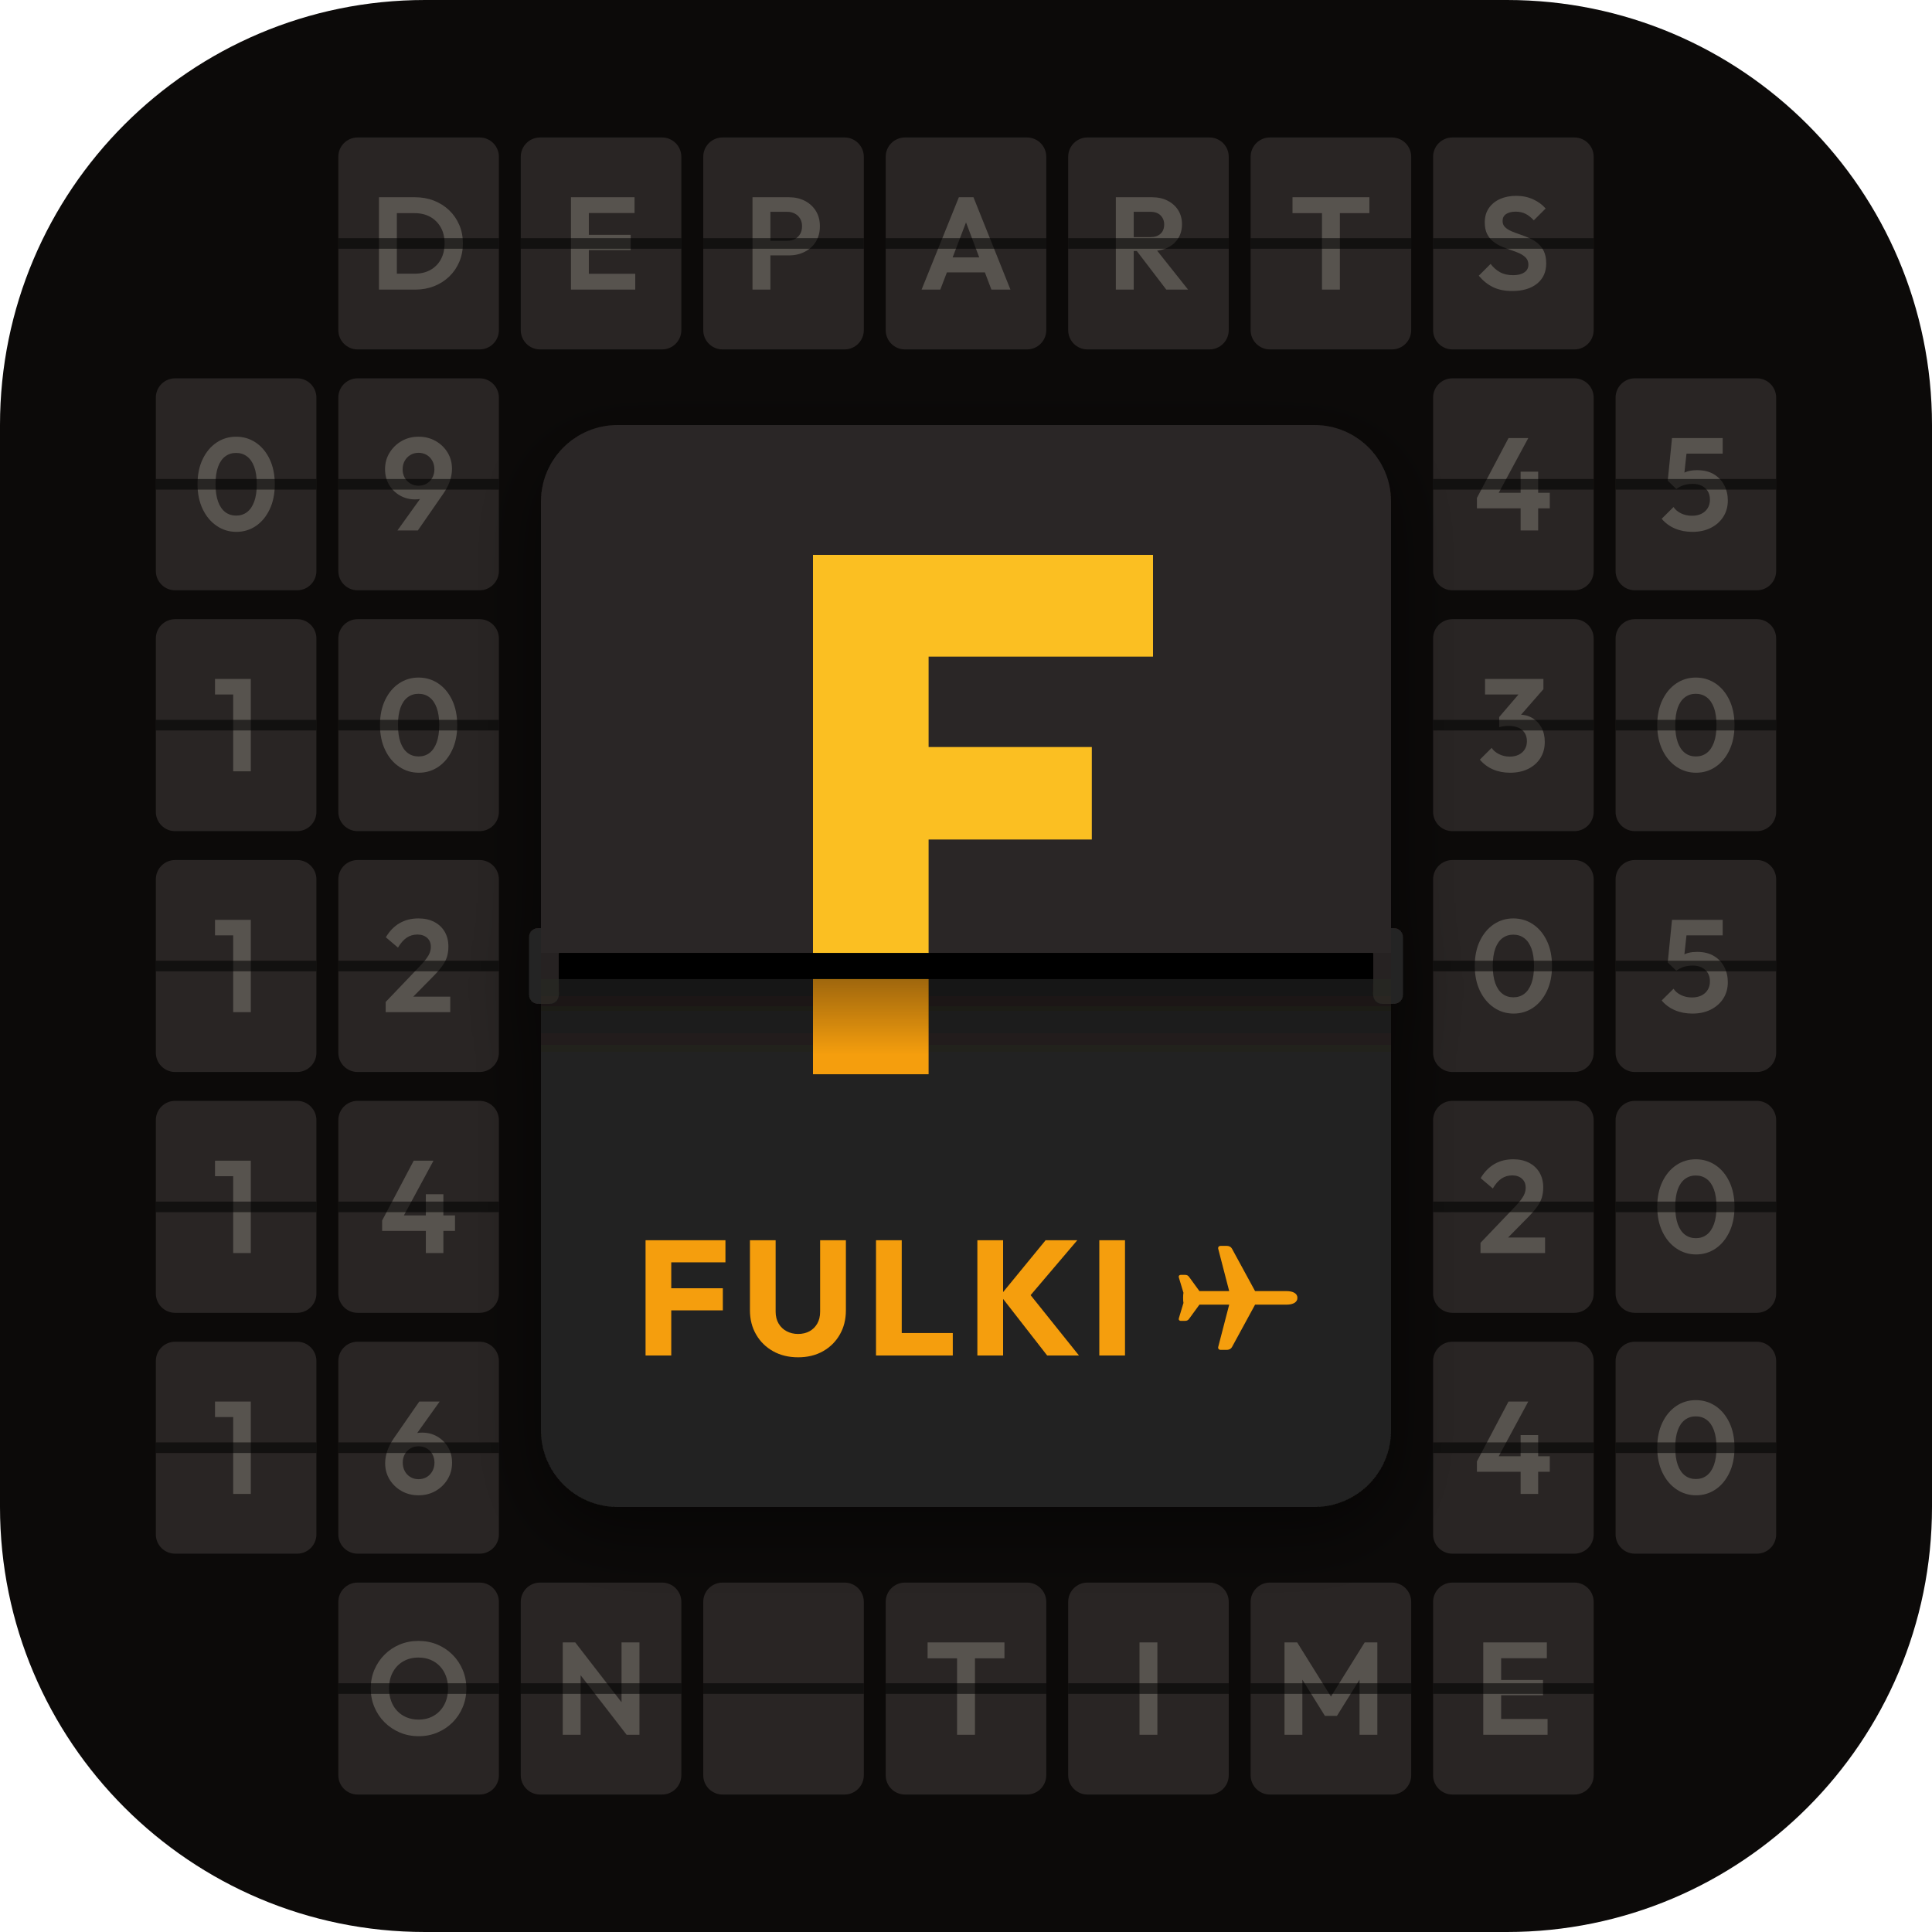
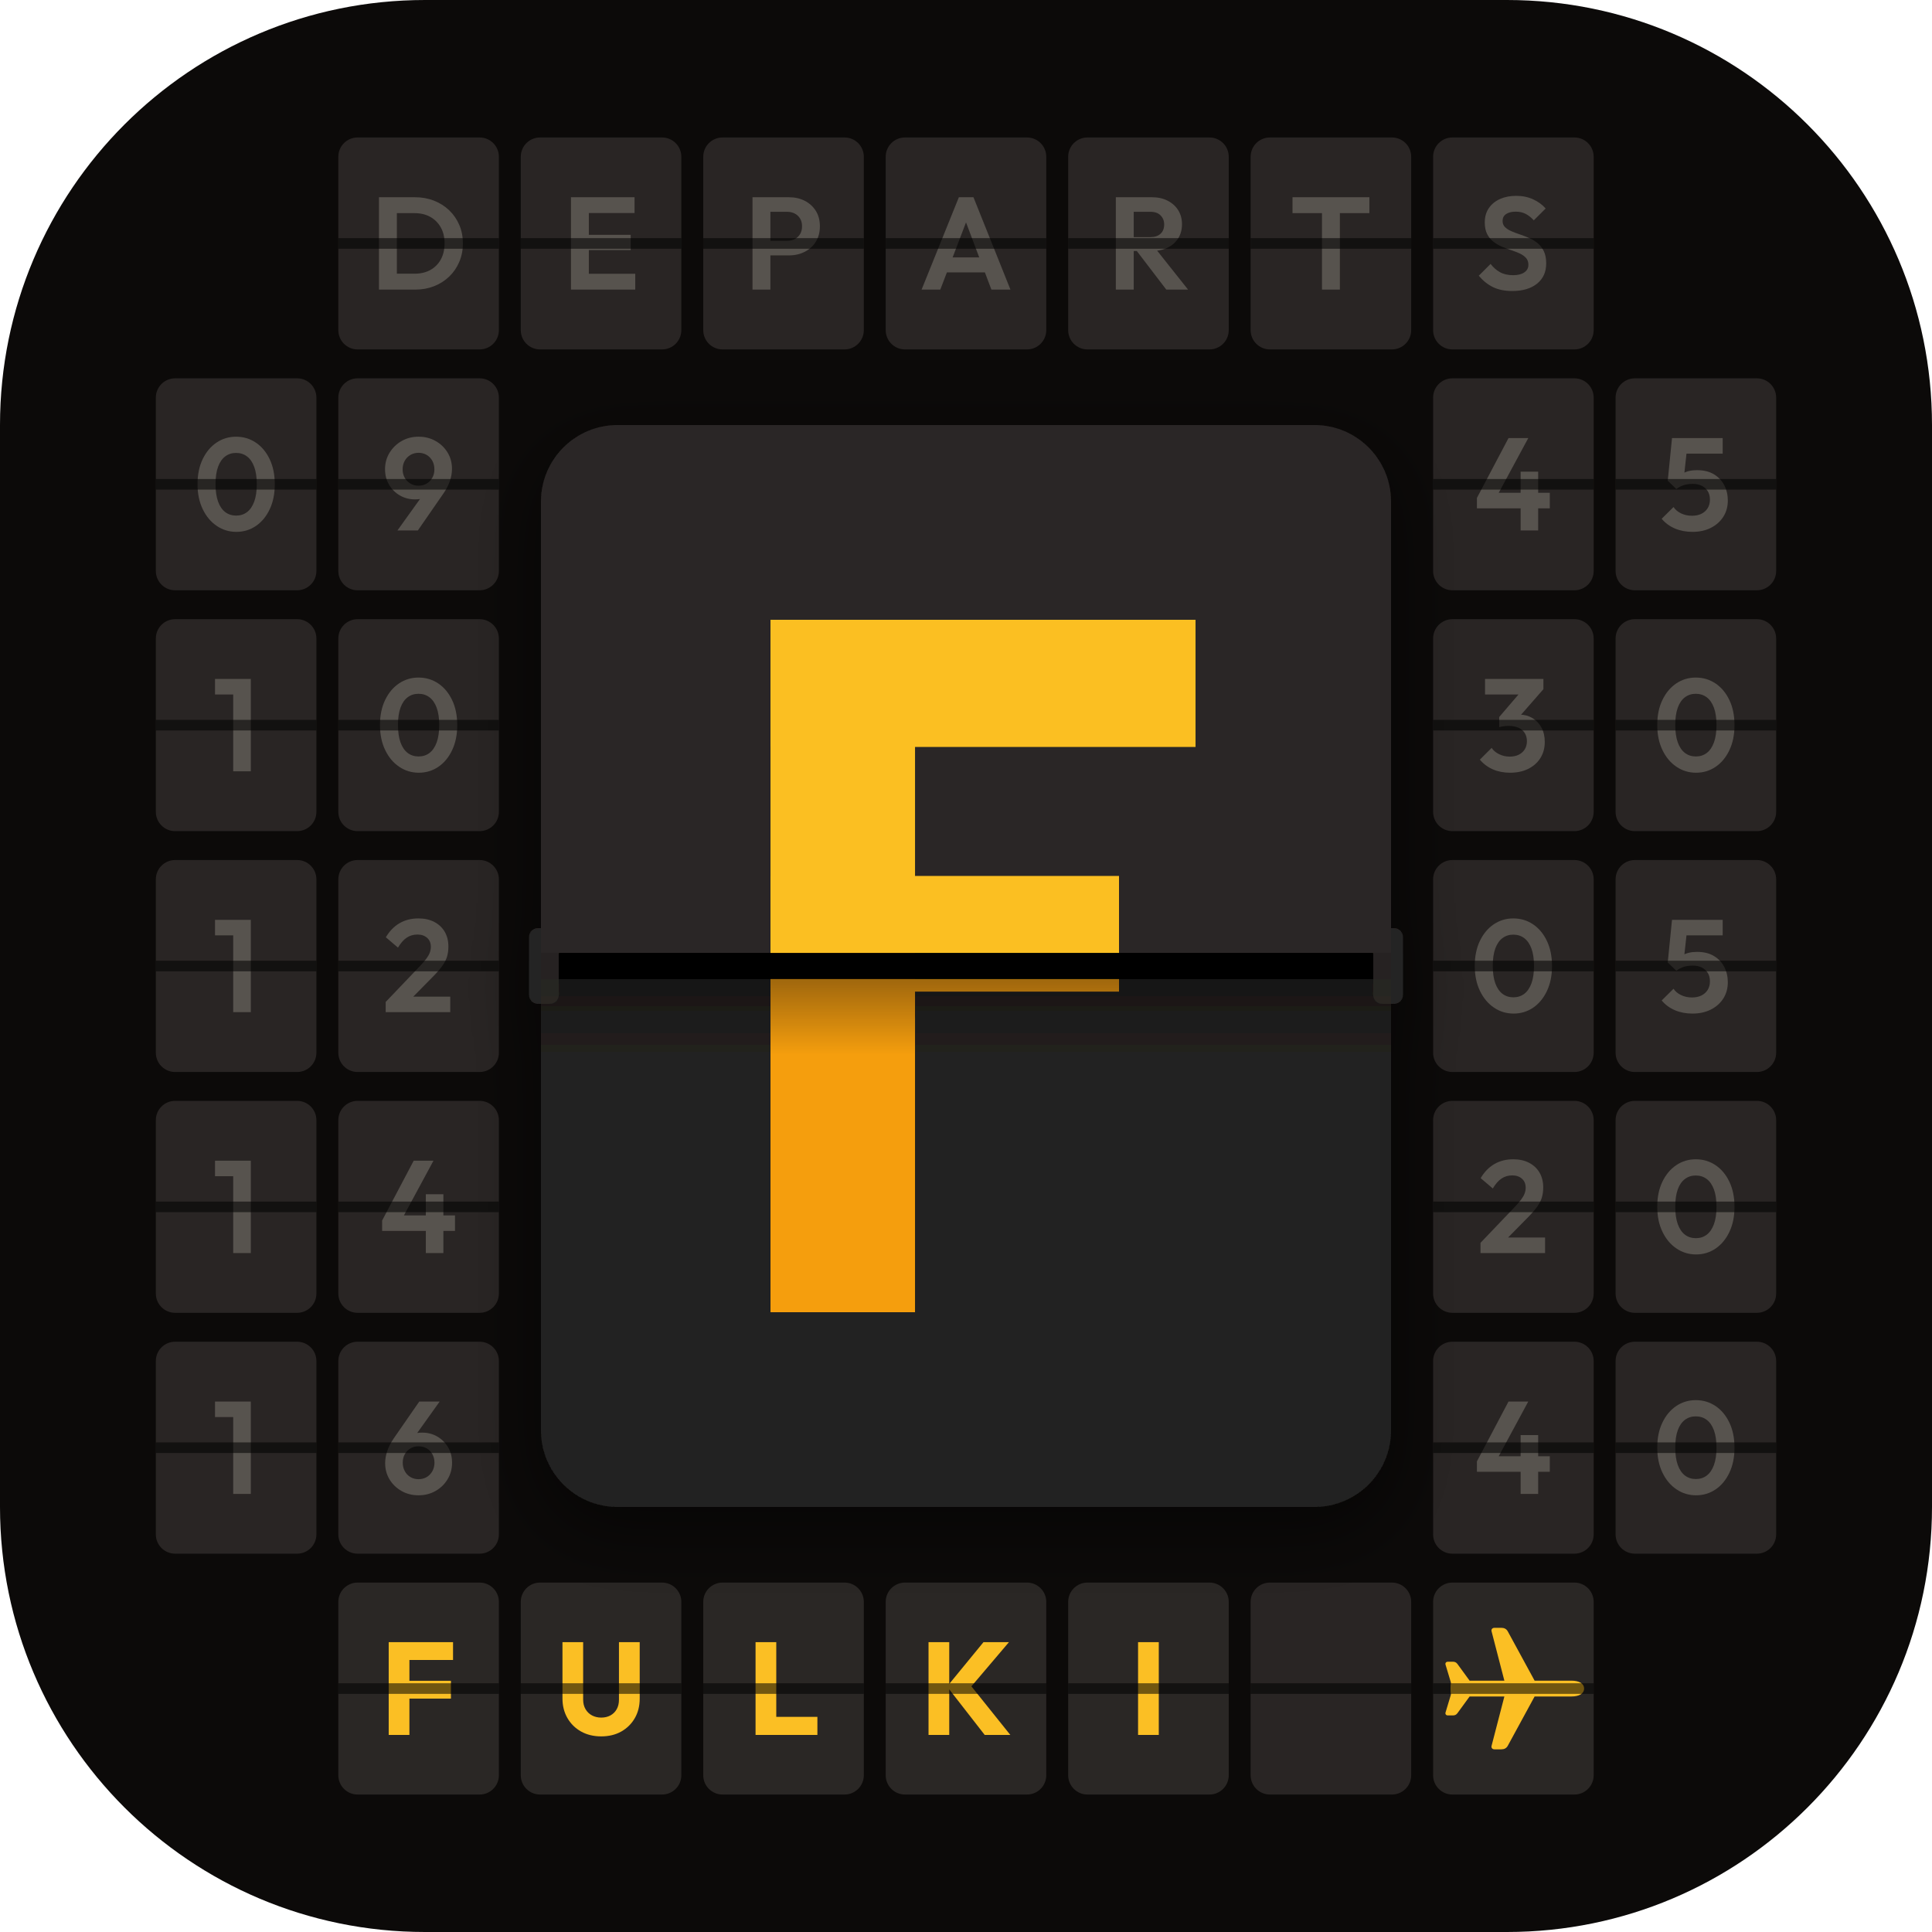
<svg xmlns="http://www.w3.org/2000/svg" viewBox="0 0 512 512" width="512" height="512" role="img" aria-label="Fulki Travel &amp; Tours">
  <defs>
    <clipPath id="tilebblackamber">
      <rect width="512" height="512" rx="112.64" />
    </clipPath>
    <clipPath id="fcbblackambert">
      <rect x="143.36" y="112.64" width="225.28" height="139.92" />
    </clipPath>
    <clipPath id="fcbblackamberb">
      <rect x="143.36" y="259.44" width="225.28" height="139.92" />
    </clipPath>
    <linearGradient id="fcbblackambers" x1="0" y1="0" x2="0" y2="1">
      <stop offset="0" stop-color="#000" stop-opacity="0.35" />
      <stop offset="1" stop-color="#000" stop-opacity="0" />
    </linearGradient>
    <filter id="shbblackamber" x="-20%" y="-20%" width="140%" height="140%">
      <feDropShadow dx="0" dy="6.14" stdDeviation="9.22" flood-color="#000" flood-opacity="0.5" />
    </filter>
  </defs>
  <g clip-path="url(#tilebblackamber)">
    <rect width="512" height="512" fill="#0C0A09" />
    <rect x="89.66" y="36.43" width="42.55" height="56.17" rx="5.11" fill="#292524" />
    <path fill="#57534E" transform="translate(97.93 76.75)" d="M5.73 0V-4.22H11.98Q14.35 -4.22 16.13 -5.21Q17.91 -6.2 18.9 -8.01Q19.89 -9.83 19.89 -12.28Q19.89 -14.7 18.88 -16.49Q17.87 -18.28 16.1 -19.27Q14.32 -20.26 11.98 -20.26H5.64V-24.48H12.06Q14.77 -24.48 17.09 -23.57Q19.4 -22.66 21.12 -21.01Q22.84 -19.36 23.79 -17.13Q24.74 -14.91 24.74 -12.24Q24.74 -9.6 23.79 -7.36Q22.84 -5.12 21.13 -3.47Q19.42 -1.82 17.12 -0.91Q14.81 0 12.13 0ZM2.5 0V-24.48H7.24V0Z" />
    <rect x="89.66" y="63.11" width="42.55" height="2.81" fill="#000" opacity="0.55" />
    <rect x="138.01" y="36.43" width="42.55" height="56.17" rx="5.11" fill="#292524" />
    <path fill="#57534E" transform="translate(148.81 76.75)" d="M2.5 0V-24.48H7.24V0ZM5.97 0V-4.19H19.54V0ZM5.97 -10.47V-14.52H18.33V-10.47ZM5.97 -20.29V-24.48H19.35V-20.29Z" />
    <rect x="138.01" y="63.11" width="42.55" height="2.81" fill="#000" opacity="0.55" />
    <rect x="186.37" y="36.43" width="42.55" height="56.17" rx="5.11" fill="#292524" />
    <path fill="#57534E" transform="translate(196.92 76.75)" d="M5.97 -9.07V-12.94H11.67Q12.8 -12.94 13.69 -13.39Q14.58 -13.85 15.11 -14.71Q15.63 -15.57 15.63 -16.78Q15.63 -17.98 15.11 -18.84Q14.58 -19.7 13.69 -20.16Q12.8 -20.62 11.67 -20.62H5.97V-24.48H12.16Q14.49 -24.48 16.34 -23.54Q18.2 -22.59 19.28 -20.87Q20.36 -19.15 20.36 -16.78Q20.36 -14.43 19.28 -12.69Q18.2 -10.96 16.34 -10.02Q14.49 -9.07 12.16 -9.07ZM2.5 0V-24.48H7.24V0Z" />
    <rect x="186.37" y="63.11" width="42.55" height="2.81" fill="#000" opacity="0.55" />
    <rect x="234.72" y="36.43" width="42.55" height="56.17" rx="5.11" fill="#292524" />
    <path fill="#57534E" transform="translate(243.55 76.75)" d="M0.68 0 10.56 -24.48H14.43L24.23 0H19.18L11.6 -20.08H13.32L5.64 0ZM5.92 -4.57V-8.54H19.08V-4.57Z" />
    <rect x="234.72" y="63.11" width="42.55" height="2.81" fill="#000" opacity="0.55" />
    <rect x="283.08" y="36.43" width="42.55" height="56.17" rx="5.11" fill="#292524" />
    <path fill="#57534E" transform="translate(293.21 76.75)" d="M5.97 -10.23V-13.91H11.65Q13.39 -13.91 14.35 -14.81Q15.31 -15.7 15.31 -17.26Q15.31 -18.7 14.36 -19.66Q13.42 -20.62 11.68 -20.62H5.97V-24.48H12.08Q14.45 -24.48 16.25 -23.55Q18.04 -22.63 19.04 -21.02Q20.03 -19.42 20.03 -17.34Q20.03 -15.19 19.03 -13.6Q18.03 -12.01 16.22 -11.12Q14.41 -10.23 12 -10.23ZM2.5 0V-24.48H7.24V0ZM15.87 0 7.78 -10.59 12.15 -11.95 21.64 0Z" />
    <rect x="283.08" y="63.11" width="42.55" height="2.81" fill="#000" opacity="0.55" />
    <rect x="331.43" y="36.43" width="42.55" height="56.17" rx="5.11" fill="#292524" />
    <path fill="#57534E" transform="translate(341.76 76.75)" d="M8.58 0V-23.96H13.32V0ZM0.77 -20.26V-24.48H21.14V-20.26Z" />
    <rect x="331.43" y="63.11" width="42.55" height="2.81" fill="#000" opacity="0.55" />
    <rect x="379.79" y="36.43" width="42.55" height="56.17" rx="5.11" fill="#292524" />
    <path fill="#57534E" transform="translate(391.16 76.75)" d="M9.59 0.37Q6.63 0.37 4.53 -0.65Q2.43 -1.66 0.73 -3.68L3.86 -6.81Q4.95 -5.39 6.37 -4.61Q7.79 -3.82 9.84 -3.82Q11.71 -3.82 12.79 -4.56Q13.88 -5.29 13.88 -6.58Q13.88 -7.69 13.25 -8.39Q12.62 -9.09 11.6 -9.57Q10.57 -10.05 9.33 -10.45Q8.1 -10.86 6.86 -11.38Q5.63 -11.91 4.61 -12.7Q3.58 -13.49 2.95 -14.72Q2.32 -15.95 2.32 -17.82Q2.32 -20.04 3.41 -21.61Q4.49 -23.18 6.37 -24.02Q8.25 -24.85 10.63 -24.85Q13.13 -24.85 15.15 -23.92Q17.17 -22.99 18.45 -21.49L15.31 -18.36Q14.24 -19.53 13.11 -20.09Q11.97 -20.66 10.53 -20.66Q8.91 -20.66 7.97 -20.02Q7.04 -19.39 7.04 -18.22Q7.04 -17.2 7.67 -16.58Q8.3 -15.95 9.32 -15.5Q10.35 -15.05 11.59 -14.64Q12.82 -14.22 14.06 -13.68Q15.29 -13.15 16.32 -12.31Q17.34 -11.47 17.97 -10.18Q18.6 -8.88 18.6 -6.95Q18.6 -3.54 16.19 -1.59Q13.77 0.37 9.59 0.37Z" />
    <rect x="379.79" y="63.11" width="42.55" height="2.81" fill="#000" opacity="0.55" />
    <rect x="41.30" y="100.26" width="42.55" height="56.17" rx="5.11" fill="#292524" />
    <path fill="#57534E" transform="translate(51.09 140.58)" d="M11.55 0.37Q8.68 0.37 6.35 -1.21Q4.01 -2.78 2.64 -5.63Q1.26 -8.48 1.26 -12.28Q1.26 -16.08 2.62 -18.9Q3.98 -21.73 6.29 -23.29Q8.61 -24.85 11.47 -24.85Q14.37 -24.85 16.7 -23.29Q19.02 -21.73 20.37 -18.9Q21.73 -16.07 21.73 -12.23Q21.73 -8.43 20.37 -5.59Q19.02 -2.75 16.72 -1.19Q14.41 0.37 11.55 0.37ZM11.49 -3.94Q13.16 -3.94 14.38 -4.87Q15.6 -5.8 16.28 -7.65Q16.96 -9.5 16.96 -12.27Q16.96 -15.01 16.28 -16.86Q15.6 -18.7 14.37 -19.62Q13.14 -20.55 11.46 -20.55Q9.83 -20.55 8.6 -19.63Q7.37 -18.71 6.7 -16.88Q6.03 -15.04 6.03 -12.29Q6.03 -9.51 6.7 -7.66Q7.37 -5.81 8.6 -4.87Q9.83 -3.94 11.49 -3.94Z" />
    <rect x="41.30" y="126.94" width="42.55" height="2.81" fill="#000" opacity="0.55" />
    <rect x="89.66" y="100.26" width="42.55" height="56.17" rx="5.11" fill="#292524" />
    <path fill="#57534E" transform="translate(101.04 140.58)" d="M4.28 0 11.72 -10.37 13.44 -10.88Q13.03 -10.09 12.49 -9.49Q11.95 -8.89 11.11 -8.57Q10.26 -8.24 8.92 -8.24Q6.75 -8.24 4.95 -9.27Q3.15 -10.3 2.08 -12.11Q1 -13.91 1 -16.25Q1 -18.64 2.19 -20.59Q3.39 -22.55 5.39 -23.7Q7.4 -24.85 9.88 -24.85Q12.4 -24.85 14.4 -23.71Q16.4 -22.58 17.57 -20.66Q18.74 -18.74 18.74 -16.35Q18.74 -13.11 16.48 -9.81L9.69 0ZM9.88 -11.86Q11.09 -11.86 12.05 -12.43Q13 -13 13.54 -13.99Q14.08 -14.97 14.08 -16.19Q14.08 -17.46 13.54 -18.45Q13 -19.44 12.05 -20.01Q11.09 -20.58 9.88 -20.58Q8.67 -20.58 7.72 -20.01Q6.76 -19.44 6.21 -18.45Q5.66 -17.46 5.66 -16.19Q5.66 -14.95 6.21 -13.97Q6.76 -13 7.73 -12.43Q8.7 -11.86 9.88 -11.86Z" />
    <rect x="89.66" y="126.94" width="42.55" height="2.81" fill="#000" opacity="0.55" />
    <rect x="379.79" y="100.26" width="42.55" height="56.17" rx="5.11" fill="#292524" />
    <path fill="#57534E" transform="translate(390.55 140.58)" d="M0.85 -8.62 9.22 -24.48H14.46L5.89 -8.62ZM0.85 -5.86V-8.62L2.6 -9.98H20.16V-5.86ZM12.43 0V-15.58H17.08V0Z" />
    <rect x="379.79" y="126.94" width="42.55" height="2.81" fill="#000" opacity="0.55" />
    <rect x="428.15" y="100.26" width="42.55" height="56.17" rx="5.11" fill="#292524" />
    <path fill="#57534E" transform="translate(439.79 140.58)" d="M8.72 0.37Q6.17 0.37 4.08 -0.52Q1.99 -1.41 0.57 -3.1L3.71 -6.21Q4.41 -5.16 5.71 -4.53Q7.02 -3.9 8.59 -3.9Q10.02 -3.9 11.08 -4.41Q12.15 -4.93 12.75 -5.89Q13.36 -6.85 13.36 -8.16Q13.36 -9.52 12.76 -10.45Q12.16 -11.38 11.14 -11.87Q10.12 -12.35 8.87 -12.35Q7.55 -12.35 6.48 -12.03Q5.42 -11.71 4.46 -10.98L4.73 -13.97Q5.41 -14.65 6.14 -15.09Q6.87 -15.53 7.79 -15.75Q8.72 -15.98 9.97 -15.98Q12.62 -15.98 14.43 -14.88Q16.24 -13.78 17.17 -11.96Q18.1 -10.14 18.1 -7.94Q18.1 -5.53 16.92 -3.65Q15.73 -1.78 13.63 -0.71Q11.52 0.37 8.72 0.37ZM4.46 -10.98 2.18 -13.18 3.31 -24.48H7.6L6.34 -13.01ZM4.02 -20.36 3.31 -24.48H16.74V-20.36Z" />
    <rect x="428.15" y="126.94" width="42.55" height="2.81" fill="#000" opacity="0.55" />
    <rect x="41.30" y="164.09" width="42.55" height="56.17" rx="5.11" fill="#292524" />
    <path fill="#57534E" transform="translate(56.19 204.41)" d="M5.61 0V-24.48H10.28V0ZM0.79 -20.36V-24.48H9.93V-20.36Z" />
    <rect x="41.30" y="190.77" width="42.55" height="2.81" fill="#000" opacity="0.55" />
    <rect x="89.66" y="164.09" width="42.55" height="56.17" rx="5.11" fill="#292524" />
    <path fill="#57534E" transform="translate(99.44 204.41)" d="M11.55 0.37Q8.68 0.37 6.35 -1.21Q4.01 -2.78 2.64 -5.63Q1.26 -8.48 1.26 -12.28Q1.26 -16.08 2.62 -18.9Q3.98 -21.73 6.29 -23.29Q8.61 -24.85 11.47 -24.85Q14.37 -24.85 16.7 -23.29Q19.02 -21.73 20.37 -18.9Q21.73 -16.07 21.73 -12.23Q21.73 -8.43 20.37 -5.59Q19.02 -2.75 16.72 -1.19Q14.41 0.37 11.55 0.37ZM11.49 -3.94Q13.16 -3.94 14.38 -4.87Q15.6 -5.8 16.28 -7.65Q16.96 -9.5 16.96 -12.27Q16.96 -15.01 16.28 -16.86Q15.6 -18.7 14.37 -19.62Q13.14 -20.55 11.46 -20.55Q9.83 -20.55 8.6 -19.63Q7.37 -18.71 6.7 -16.88Q6.03 -15.04 6.03 -12.29Q6.03 -9.51 6.7 -7.66Q7.37 -5.81 8.6 -4.87Q9.83 -3.94 11.49 -3.94Z" />
    <rect x="89.66" y="190.77" width="42.55" height="2.81" fill="#000" opacity="0.55" />
    <rect x="379.79" y="164.09" width="42.55" height="56.17" rx="5.11" fill="#292524" />
    <path fill="#57534E" transform="translate(391.49 204.41)" d="M8.68 0.37Q6.19 0.37 4.14 -0.52Q2.1 -1.41 0.69 -3.1L3.81 -6.21Q4.51 -5.16 5.81 -4.53Q7.1 -3.9 8.6 -3.9Q9.99 -3.9 11 -4.41Q12.01 -4.91 12.59 -5.83Q13.16 -6.76 13.16 -7.98Q13.16 -9.26 12.58 -10.16Q12.01 -11.06 10.93 -11.55Q9.86 -12.04 8.34 -12.04Q7.7 -12.04 7 -11.95Q6.31 -11.87 5.82 -11.69L7.91 -14.36Q8.76 -14.64 9.61 -14.83Q10.46 -15.02 11.22 -15.02Q13.1 -15.02 14.61 -14.12Q16.12 -13.22 17.01 -11.61Q17.89 -9.99 17.89 -7.78Q17.89 -5.37 16.74 -3.53Q15.58 -1.69 13.52 -0.66Q11.45 0.37 8.68 0.37ZM5.82 -11.69V-14.4L12.07 -21.7L17.53 -21.77L11.02 -14.33ZM2.06 -20.36V-24.48H17.53V-21.77L13.66 -20.36Z" />
    <rect x="379.79" y="190.77" width="42.55" height="2.81" fill="#000" opacity="0.55" />
    <rect x="428.15" y="164.09" width="42.55" height="56.17" rx="5.11" fill="#292524" />
    <path fill="#57534E" transform="translate(437.93 204.41)" d="M11.55 0.37Q8.68 0.37 6.35 -1.21Q4.01 -2.78 2.64 -5.63Q1.26 -8.48 1.26 -12.28Q1.26 -16.08 2.62 -18.9Q3.98 -21.73 6.29 -23.29Q8.61 -24.85 11.47 -24.85Q14.37 -24.85 16.7 -23.29Q19.02 -21.73 20.37 -18.9Q21.73 -16.07 21.73 -12.23Q21.73 -8.43 20.37 -5.59Q19.02 -2.75 16.72 -1.19Q14.41 0.37 11.55 0.37ZM11.49 -3.94Q13.16 -3.94 14.38 -4.87Q15.6 -5.8 16.28 -7.65Q16.96 -9.5 16.96 -12.27Q16.96 -15.01 16.28 -16.86Q15.6 -18.7 14.37 -19.62Q13.14 -20.55 11.46 -20.55Q9.83 -20.55 8.6 -19.63Q7.37 -18.71 6.7 -16.88Q6.03 -15.04 6.03 -12.29Q6.03 -9.51 6.7 -7.66Q7.37 -5.81 8.6 -4.87Q9.83 -3.94 11.49 -3.94Z" />
    <rect x="428.15" y="190.77" width="42.55" height="2.81" fill="#000" opacity="0.55" />
    <rect x="41.30" y="227.92" width="42.55" height="56.17" rx="5.11" fill="#292524" />
    <path fill="#57534E" transform="translate(56.19 268.24)" d="M5.61 0V-24.48H10.28V0ZM0.79 -20.36V-24.48H9.93V-20.36Z" />
    <rect x="41.30" y="254.60" width="42.55" height="2.81" fill="#000" opacity="0.55" />
    <rect x="89.66" y="227.92" width="42.55" height="56.17" rx="5.11" fill="#292524" />
    <path fill="#57534E" transform="translate(101.30 268.24)" d="M0.91 -2.71 10.12 -12.35Q11.1 -13.39 11.71 -14.22Q12.33 -15.05 12.6 -15.79Q12.88 -16.53 12.88 -17.31Q12.88 -18.84 11.88 -19.71Q10.89 -20.58 9.33 -20.58Q7.73 -20.58 6.49 -19.75Q5.24 -18.92 4.17 -17.11L0.95 -19.85Q2.4 -22.31 4.58 -23.58Q6.75 -24.85 9.59 -24.85Q11.99 -24.85 13.78 -23.92Q15.57 -22.99 16.55 -21.32Q17.53 -19.64 17.53 -17.41Q17.53 -15.91 17.16 -14.69Q16.79 -13.48 15.92 -12.28Q15.06 -11.07 13.58 -9.56L6.85 -2.73ZM0.91 0V-2.71L4.94 -4.12H18.02V0Z" />
    <rect x="89.66" y="254.60" width="42.55" height="2.81" fill="#000" opacity="0.55" />
    <rect x="379.79" y="227.92" width="42.55" height="56.17" rx="5.11" fill="#292524" />
    <path fill="#57534E" transform="translate(389.57 268.24)" d="M11.55 0.37Q8.68 0.37 6.35 -1.21Q4.01 -2.78 2.64 -5.63Q1.26 -8.48 1.26 -12.28Q1.26 -16.08 2.62 -18.9Q3.98 -21.73 6.29 -23.29Q8.61 -24.85 11.47 -24.85Q14.37 -24.85 16.7 -23.29Q19.02 -21.73 20.37 -18.9Q21.73 -16.07 21.73 -12.23Q21.73 -8.43 20.37 -5.59Q19.02 -2.75 16.72 -1.19Q14.41 0.37 11.55 0.37ZM11.49 -3.94Q13.16 -3.94 14.38 -4.87Q15.6 -5.8 16.28 -7.65Q16.96 -9.5 16.96 -12.27Q16.96 -15.01 16.28 -16.86Q15.6 -18.7 14.37 -19.62Q13.14 -20.55 11.46 -20.55Q9.83 -20.55 8.6 -19.63Q7.37 -18.71 6.7 -16.88Q6.03 -15.04 6.03 -12.29Q6.03 -9.51 6.7 -7.66Q7.37 -5.81 8.6 -4.87Q9.83 -3.94 11.49 -3.94Z" />
    <rect x="379.79" y="254.60" width="42.55" height="2.81" fill="#000" opacity="0.55" />
    <rect x="428.15" y="227.92" width="42.55" height="56.17" rx="5.11" fill="#292524" />
    <path fill="#57534E" transform="translate(439.79 268.24)" d="M8.72 0.37Q6.17 0.37 4.08 -0.52Q1.99 -1.41 0.57 -3.1L3.71 -6.21Q4.41 -5.16 5.71 -4.53Q7.02 -3.9 8.59 -3.9Q10.02 -3.9 11.08 -4.41Q12.15 -4.93 12.75 -5.89Q13.36 -6.85 13.36 -8.16Q13.36 -9.52 12.76 -10.45Q12.16 -11.38 11.14 -11.87Q10.12 -12.35 8.87 -12.35Q7.55 -12.35 6.48 -12.03Q5.42 -11.71 4.46 -10.98L4.73 -13.97Q5.41 -14.65 6.14 -15.09Q6.87 -15.53 7.79 -15.75Q8.72 -15.98 9.97 -15.98Q12.62 -15.98 14.43 -14.88Q16.24 -13.78 17.17 -11.96Q18.1 -10.14 18.1 -7.94Q18.1 -5.53 16.92 -3.65Q15.73 -1.78 13.63 -0.71Q11.52 0.37 8.72 0.37ZM4.46 -10.98 2.18 -13.18 3.31 -24.48H7.6L6.34 -13.01ZM4.02 -20.36 3.31 -24.48H16.74V-20.36Z" />
    <rect x="428.15" y="254.60" width="42.55" height="2.81" fill="#000" opacity="0.55" />
    <rect x="41.30" y="291.74" width="42.55" height="56.17" rx="5.11" fill="#292524" />
    <path fill="#57534E" transform="translate(56.19 332.07)" d="M5.61 0V-24.48H10.28V0ZM0.79 -20.36V-24.48H9.93V-20.36Z" />
    <rect x="41.30" y="318.43" width="42.55" height="2.81" fill="#000" opacity="0.55" />
    <rect x="89.66" y="291.74" width="42.55" height="56.17" rx="5.11" fill="#292524" />
    <path fill="#57534E" transform="translate(100.42 332.07)" d="M0.85 -8.62 9.22 -24.48H14.46L5.89 -8.62ZM0.85 -5.86V-8.62L2.6 -9.98H20.16V-5.86ZM12.43 0V-15.58H17.08V0Z" />
    <rect x="89.66" y="318.43" width="42.55" height="2.81" fill="#000" opacity="0.55" />
    <rect x="379.79" y="291.74" width="42.55" height="56.17" rx="5.11" fill="#292524" />
    <path fill="#57534E" transform="translate(391.44 332.07)" d="M0.91 -2.71 10.12 -12.35Q11.1 -13.39 11.71 -14.22Q12.33 -15.05 12.6 -15.79Q12.88 -16.53 12.88 -17.31Q12.88 -18.84 11.88 -19.71Q10.89 -20.58 9.33 -20.58Q7.73 -20.58 6.49 -19.75Q5.24 -18.92 4.17 -17.11L0.95 -19.85Q2.4 -22.31 4.58 -23.58Q6.75 -24.85 9.59 -24.85Q11.99 -24.85 13.78 -23.92Q15.57 -22.99 16.55 -21.32Q17.53 -19.64 17.53 -17.41Q17.53 -15.91 17.16 -14.69Q16.79 -13.48 15.92 -12.28Q15.06 -11.07 13.58 -9.56L6.85 -2.73ZM0.91 0V-2.71L4.94 -4.12H18.02V0Z" />
    <rect x="379.79" y="318.43" width="42.55" height="2.81" fill="#000" opacity="0.55" />
    <rect x="428.15" y="291.74" width="42.55" height="56.17" rx="5.11" fill="#292524" />
    <path fill="#57534E" transform="translate(437.93 332.07)" d="M11.55 0.37Q8.68 0.37 6.35 -1.21Q4.01 -2.78 2.64 -5.63Q1.26 -8.48 1.26 -12.28Q1.26 -16.08 2.62 -18.9Q3.98 -21.73 6.29 -23.29Q8.61 -24.85 11.47 -24.85Q14.37 -24.85 16.7 -23.29Q19.02 -21.73 20.37 -18.9Q21.73 -16.07 21.73 -12.23Q21.73 -8.43 20.37 -5.59Q19.02 -2.75 16.72 -1.19Q14.41 0.37 11.55 0.37ZM11.49 -3.94Q13.16 -3.94 14.38 -4.87Q15.6 -5.8 16.28 -7.65Q16.96 -9.5 16.96 -12.27Q16.96 -15.01 16.28 -16.86Q15.6 -18.7 14.37 -19.62Q13.14 -20.55 11.46 -20.55Q9.83 -20.55 8.6 -19.63Q7.37 -18.71 6.7 -16.88Q6.03 -15.04 6.03 -12.29Q6.03 -9.51 6.7 -7.66Q7.37 -5.81 8.6 -4.87Q9.83 -3.94 11.49 -3.94Z" />
    <rect x="428.15" y="318.43" width="42.55" height="2.81" fill="#000" opacity="0.55" />
    <rect x="41.30" y="355.57" width="42.55" height="56.17" rx="5.11" fill="#292524" />
    <path fill="#57534E" transform="translate(56.19 395.90)" d="M5.61 0V-24.48H10.28V0ZM0.79 -20.36V-24.48H9.93V-20.36Z" />
    <rect x="41.30" y="382.25" width="42.55" height="2.81" fill="#000" opacity="0.55" />
    <rect x="89.66" y="355.57" width="42.55" height="56.17" rx="5.11" fill="#292524" />
    <path fill="#57534E" transform="translate(101.04 395.90)" d="M9.88 0.37Q7.37 0.37 5.37 -0.77Q3.36 -1.91 2.19 -3.84Q1.03 -5.76 1.03 -8.13Q1.03 -11.37 3.28 -14.67L10.07 -24.48H15.48L8.07 -14.11L6.32 -13.6Q6.73 -14.42 7.27 -15.01Q7.81 -15.59 8.67 -15.92Q9.53 -16.24 10.85 -16.24Q13.05 -16.24 14.83 -15.21Q16.61 -14.18 17.69 -12.39Q18.76 -10.6 18.76 -8.24Q18.76 -5.84 17.58 -3.89Q16.4 -1.93 14.39 -0.78Q12.37 0.37 9.88 0.37ZM9.88 -3.9Q11.09 -3.9 12.05 -4.47Q13 -5.04 13.55 -6.04Q14.1 -7.04 14.1 -8.29Q14.1 -9.53 13.55 -10.52Q13 -11.51 12.05 -12.07Q11.09 -12.62 9.88 -12.62Q8.67 -12.62 7.72 -12.05Q6.76 -11.48 6.23 -10.51Q5.69 -9.53 5.69 -8.29Q5.69 -7.04 6.23 -6.04Q6.76 -5.04 7.72 -4.47Q8.67 -3.9 9.88 -3.9Z" />
    <rect x="89.66" y="382.25" width="42.55" height="2.81" fill="#000" opacity="0.55" />
    <rect x="379.79" y="355.57" width="42.55" height="56.17" rx="5.11" fill="#292524" />
    <path fill="#57534E" transform="translate(390.55 395.90)" d="M0.85 -8.62 9.22 -24.48H14.46L5.89 -8.62ZM0.85 -5.86V-8.62L2.6 -9.98H20.16V-5.86ZM12.43 0V-15.58H17.08V0Z" />
    <rect x="379.79" y="382.25" width="42.55" height="2.81" fill="#000" opacity="0.55" />
    <rect x="428.15" y="355.57" width="42.55" height="56.17" rx="5.11" fill="#292524" />
    <path fill="#57534E" transform="translate(437.93 395.90)" d="M11.55 0.37Q8.68 0.37 6.35 -1.21Q4.01 -2.78 2.64 -5.63Q1.26 -8.48 1.26 -12.28Q1.26 -16.08 2.62 -18.9Q3.98 -21.73 6.29 -23.29Q8.61 -24.85 11.47 -24.85Q14.37 -24.85 16.7 -23.29Q19.02 -21.73 20.37 -18.9Q21.73 -16.07 21.73 -12.23Q21.73 -8.43 20.37 -5.59Q19.02 -2.75 16.72 -1.19Q14.41 0.37 11.55 0.37ZM11.49 -3.94Q13.16 -3.94 14.38 -4.87Q15.6 -5.8 16.28 -7.65Q16.96 -9.5 16.96 -12.27Q16.96 -15.01 16.28 -16.86Q15.6 -18.7 14.37 -19.62Q13.14 -20.55 11.46 -20.55Q9.83 -20.55 8.6 -19.63Q7.37 -18.71 6.7 -16.88Q6.03 -15.04 6.03 -12.29Q6.03 -9.51 6.7 -7.66Q7.37 -5.81 8.6 -4.87Q9.83 -3.94 11.49 -3.94Z" />
    <rect x="428.15" y="382.25" width="42.55" height="2.81" fill="#000" opacity="0.55" />
-     <rect x="89.66" y="419.40" width="42.55" height="56.17" rx="5.11" fill="#292524" />
-     <path fill="#57534E" transform="translate(97.00 459.73)" d="M13.97 0.38Q11.28 0.38 8.97 -0.59Q6.66 -1.57 4.92 -3.3Q3.19 -5.02 2.22 -7.33Q1.25 -9.63 1.25 -12.28Q1.25 -14.93 2.21 -17.21Q3.18 -19.49 4.9 -21.22Q6.62 -22.95 8.92 -23.91Q11.21 -24.87 13.9 -24.87Q16.59 -24.87 18.89 -23.91Q21.19 -22.95 22.92 -21.22Q24.66 -19.49 25.62 -17.19Q26.59 -14.9 26.59 -12.24Q26.59 -9.59 25.62 -7.3Q24.66 -5 22.94 -3.28Q21.22 -1.56 18.92 -0.59Q16.63 0.38 13.97 0.38ZM13.9 -4.02Q16.25 -4.02 18 -5.07Q19.75 -6.11 20.74 -7.97Q21.73 -9.83 21.73 -12.28Q21.73 -14.1 21.17 -15.59Q20.6 -17.09 19.55 -18.19Q18.51 -19.28 17.08 -19.87Q15.65 -20.46 13.9 -20.46Q11.59 -20.46 9.83 -19.43Q8.08 -18.41 7.09 -16.56Q6.1 -14.72 6.1 -12.28Q6.1 -10.45 6.67 -8.92Q7.23 -7.39 8.27 -6.31Q9.3 -5.22 10.74 -4.62Q12.18 -4.02 13.9 -4.02Z" />
+     <rect x="89.66" y="419.40" width="42.55" height="56.17" rx="5.11" fill="#2A2725" />
+     <path fill="#FBBF24" transform="translate(100.66 459.78)" d="M2.35 0V-24.59H7.84V0ZM6.55 -9.63V-14.35H18.84V-9.63ZM6.55 -19.87V-24.59H19.4V-19.87Z" />
    <rect x="89.66" y="446.08" width="42.55" height="2.81" fill="#000" opacity="0.55" />
-     <rect x="138.01" y="419.40" width="42.55" height="56.17" rx="5.11" fill="#292524" />
-     <path fill="#57534E" transform="translate(146.63 459.73)" d="M2.5 0V-24.48H5.81L7.24 -19.73V0ZM19.43 0 4.89 -18.81 5.81 -24.48 20.35 -5.68ZM19.43 0 18.08 -4.59V-24.48H22.83V0Z" />
+     <rect x="138.01" y="419.40" width="42.55" height="56.17" rx="5.11" fill="#2A2725" />
+     <path fill="#FBBF24" transform="translate(147.07 459.78)" d="M12.26 0.38Q9.24 0.38 6.92 -0.91Q4.61 -2.21 3.3 -4.48Q1.99 -6.76 1.99 -9.66V-24.59H7.47V-9.37Q7.47 -7.89 8.11 -6.82Q8.74 -5.74 9.83 -5.17Q10.92 -4.6 12.26 -4.6Q13.63 -4.6 14.69 -5.17Q15.74 -5.74 16.35 -6.8Q16.96 -7.87 16.96 -9.33V-24.59H22.46V-9.63Q22.46 -6.72 21.17 -4.47Q19.87 -2.21 17.58 -0.91Q15.29 0.38 12.26 0.38Z" />
    <rect x="138.01" y="446.08" width="42.55" height="2.81" fill="#000" opacity="0.55" />
-     <rect x="186.37" y="419.40" width="42.55" height="56.17" rx="5.11" fill="#292524" />
+     <rect x="186.37" y="419.40" width="42.55" height="56.17" rx="5.11" fill="#2A2725" />
+     <path fill="#FBBF24" transform="translate(197.88 459.78)" d="M2.35 0V-24.59H7.84V0ZM6.56 0V-4.79H18.74V0Z" />
    <rect x="186.37" y="446.08" width="42.55" height="2.81" fill="#000" opacity="0.55" />
-     <rect x="234.72" y="419.40" width="42.55" height="56.17" rx="5.11" fill="#292524" />
-     <path fill="#57534E" transform="translate(245.05 459.73)" d="M8.58 0V-23.96H13.32V0ZM0.77 -20.26V-24.48H21.14V-20.26Z" />
+     <rect x="234.72" y="419.40" width="42.55" height="56.17" rx="5.11" fill="#2A2725" />
+     <path fill="#FBBF24" transform="translate(243.72 459.78)" d="M17.24 0 7.26 -12.82 16.91 -24.59H23.66L12.8 -11.81V-14.02L24.03 0ZM2.35 0V-24.59H7.84V0Z" />
    <rect x="234.72" y="446.08" width="42.55" height="2.81" fill="#000" opacity="0.55" />
-     <rect x="283.08" y="419.40" width="42.55" height="56.17" rx="5.11" fill="#292524" />
-     <path fill="#57534E" transform="translate(299.48 459.73)" d="M2.5 0V-24.48H7.24V0Z" />
+     <rect x="283.08" y="419.40" width="42.55" height="56.17" rx="5.11" fill="#2A2725" />
+     <path fill="#FBBF24" transform="translate(299.25 459.78)" d="M2.35 0V-24.59H7.84V0Z" />
    <rect x="283.08" y="446.08" width="42.55" height="2.81" fill="#000" opacity="0.55" />
    <rect x="331.43" y="419.40" width="42.55" height="56.17" rx="5.11" fill="#292524" />
-     <path fill="#57534E" transform="translate(337.91 459.73)" d="M2.5 0V-24.48H5.85L15.76 -8.59H13.85L23.75 -24.48H27.1V0H22.38V-16.35L23.31 -16.1L16.4 -5.01H13.2L6.3 -16.1L7.23 -16.35V0Z" />
    <rect x="331.43" y="446.08" width="42.55" height="2.81" fill="#000" opacity="0.55" />
-     <rect x="379.79" y="419.40" width="42.55" height="56.17" rx="5.11" fill="#292524" />
-     <path fill="#57534E" transform="translate(390.58 459.73)" d="M2.5 0V-24.48H7.24V0ZM5.97 0V-4.19H19.54V0ZM5.97 -10.47V-14.52H18.33V-10.47ZM5.97 -20.29V-24.48H19.35V-20.29Z" />
+     <rect x="379.79" y="419.40" width="42.55" height="56.17" rx="5.11" fill="#2A2725" />
+     <path transform="translate(401.07 447.49) rotate(0) scale(0.3745)" fill="#FBBF24" d="M50 0C50 -3.6 46.5 -5.6 41 -5.6H15L-4 -40.5C-5 -42.3 -6.6 -43 -8.6 -43H-13.4C-15 -43 -15.9 -41.8 -15.4 -40.3L-6.4 -5.6H-31L-39.6 -17.4C-40.4 -18.5 -41.4 -19 -42.8 -19H-46.4C-47.7 -19 -48.4 -18 -48 -16.8L-44.2 -4.2C-44.6 -2.8 -44.6 2.8 -44.2 4.2L-48 16.8C-48.4 18 -47.7 19 -46.4 19H-42.8C-41.4 19 -40.4 18.5 -39.6 17.4L-31 5.6H-6.4L-15.4 40.3C-15.9 41.8 -15 43 -13.4 43H-8.6C-6.6 43 -5 42.3 -4 40.5L15 5.6H41C46.5 5.6 50 3.6 50 0Z" />
    <rect x="379.79" y="446.08" width="42.55" height="2.81" fill="#000" opacity="0.55" />
    <g filter="url(#shbblackamber)">
      <g clip-path="url(#fcbblackambert)">
        <rect x="143.36" y="112.64" width="225.28" height="286.72" rx="20.28" fill="#2A2725" />
        <g fill="#FBBF24">
-           <rect x="215.45" y="147.05" width="30.64" height="137.63" />
-           <rect x="215.45" y="147.05" width="90.11" height="26.96" />
-           <rect x="215.45" y="197.97" width="73.89" height="24.51" />
+           <rect x="204.19" y="164.25" width="38.30" height="183.50" />
+           <rect x="204.19" y="164.25" width="112.64" height="33.70" />
+           <rect x="204.19" y="232.14" width="92.36" height="30.64" />
        </g>
      </g>
      <g clip-path="url(#fcbblackamberb)">
        <rect x="143.36" y="112.64" width="225.28" height="286.72" rx="20.28" fill="#232120" />
        <g fill="#F59E0B">
-           <rect x="215.45" y="147.05" width="30.64" height="137.63" />
-           <rect x="215.45" y="147.05" width="90.11" height="26.96" />
-           <rect x="215.45" y="197.97" width="73.89" height="24.51" />
+           <rect x="204.19" y="164.25" width="38.30" height="183.50" />
+           <rect x="204.19" y="164.25" width="112.64" height="33.70" />
+           <rect x="204.19" y="232.14" width="92.36" height="30.64" />
        </g>
        <rect x="143.36" y="259.44" width="225.28" height="20.07" fill="url(#fcbblackambers)" />
-         <path fill="#F59E0B" transform="translate(168.16 359.22)" d="M2.92 0V-30.54H9.73V0ZM8.13 -11.96V-17.82H23.4V-11.96ZM8.13 -24.68V-30.54H24.09V-24.68ZM43.35 0.48Q39.59 0.48 36.72 -1.13Q33.84 -2.74 32.21 -5.57Q30.58 -8.39 30.58 -12V-30.54H37.39V-11.64Q37.39 -9.8 38.18 -8.46Q38.97 -7.13 40.32 -6.42Q41.68 -5.71 43.34 -5.71Q45.05 -5.71 46.36 -6.42Q47.66 -7.13 48.42 -8.45Q49.18 -9.77 49.18 -11.59V-30.54H56.01V-11.96Q56.01 -8.35 54.4 -5.55Q52.8 -2.75 49.95 -1.13Q47.1 0.48 43.35 0.48ZM63.99 0V-30.54H70.81V0ZM69.23 0V-5.95H84.34V0ZM109.35 0 96.95 -15.92 108.93 -30.54H117.33L103.83 -14.66V-17.41L117.78 0ZM90.85 0V-30.54H97.67V0ZM123.17 0V-30.54H129.98V0Z" />
-         <path transform="translate(327.80 343.95) rotate(0) scale(0.3206)" fill="#F59E0B" d="M50 0C50 -3.6 46.5 -5.6 41 -5.6H15L-4 -40.5C-5 -42.3 -6.6 -43 -8.6 -43H-13.4C-15 -43 -15.9 -41.8 -15.4 -40.3L-6.4 -5.6H-31L-39.6 -17.4C-40.4 -18.5 -41.4 -19 -42.8 -19H-46.4C-47.7 -19 -48.4 -18 -48 -16.8L-44.2 -4.2C-44.6 -2.8 -44.6 2.8 -44.2 4.2L-48 16.8C-48.4 18 -47.7 19 -46.4 19H-42.8C-41.4 19 -40.4 18.5 -39.6 17.4L-31 5.6H-6.4L-15.4 40.3C-15.9 41.8 -15 43 -13.4 43H-8.6C-6.6 43 -5 42.3 -4 40.5L15 5.6H41C46.5 5.6 50 3.6 50 0Z" />
      </g>
      <rect x="143.36" y="252.56" width="225.28" height="6.88" fill="#000" />
      <rect x="140.21" y="245.96" width="7.88" height="20.07" rx="2.37" fill="#2A2725" opacity="0.9" />
      <rect x="363.91" y="245.96" width="7.88" height="20.07" rx="2.37" fill="#2A2725" opacity="0.9" />
    </g>
  </g>
</svg>
